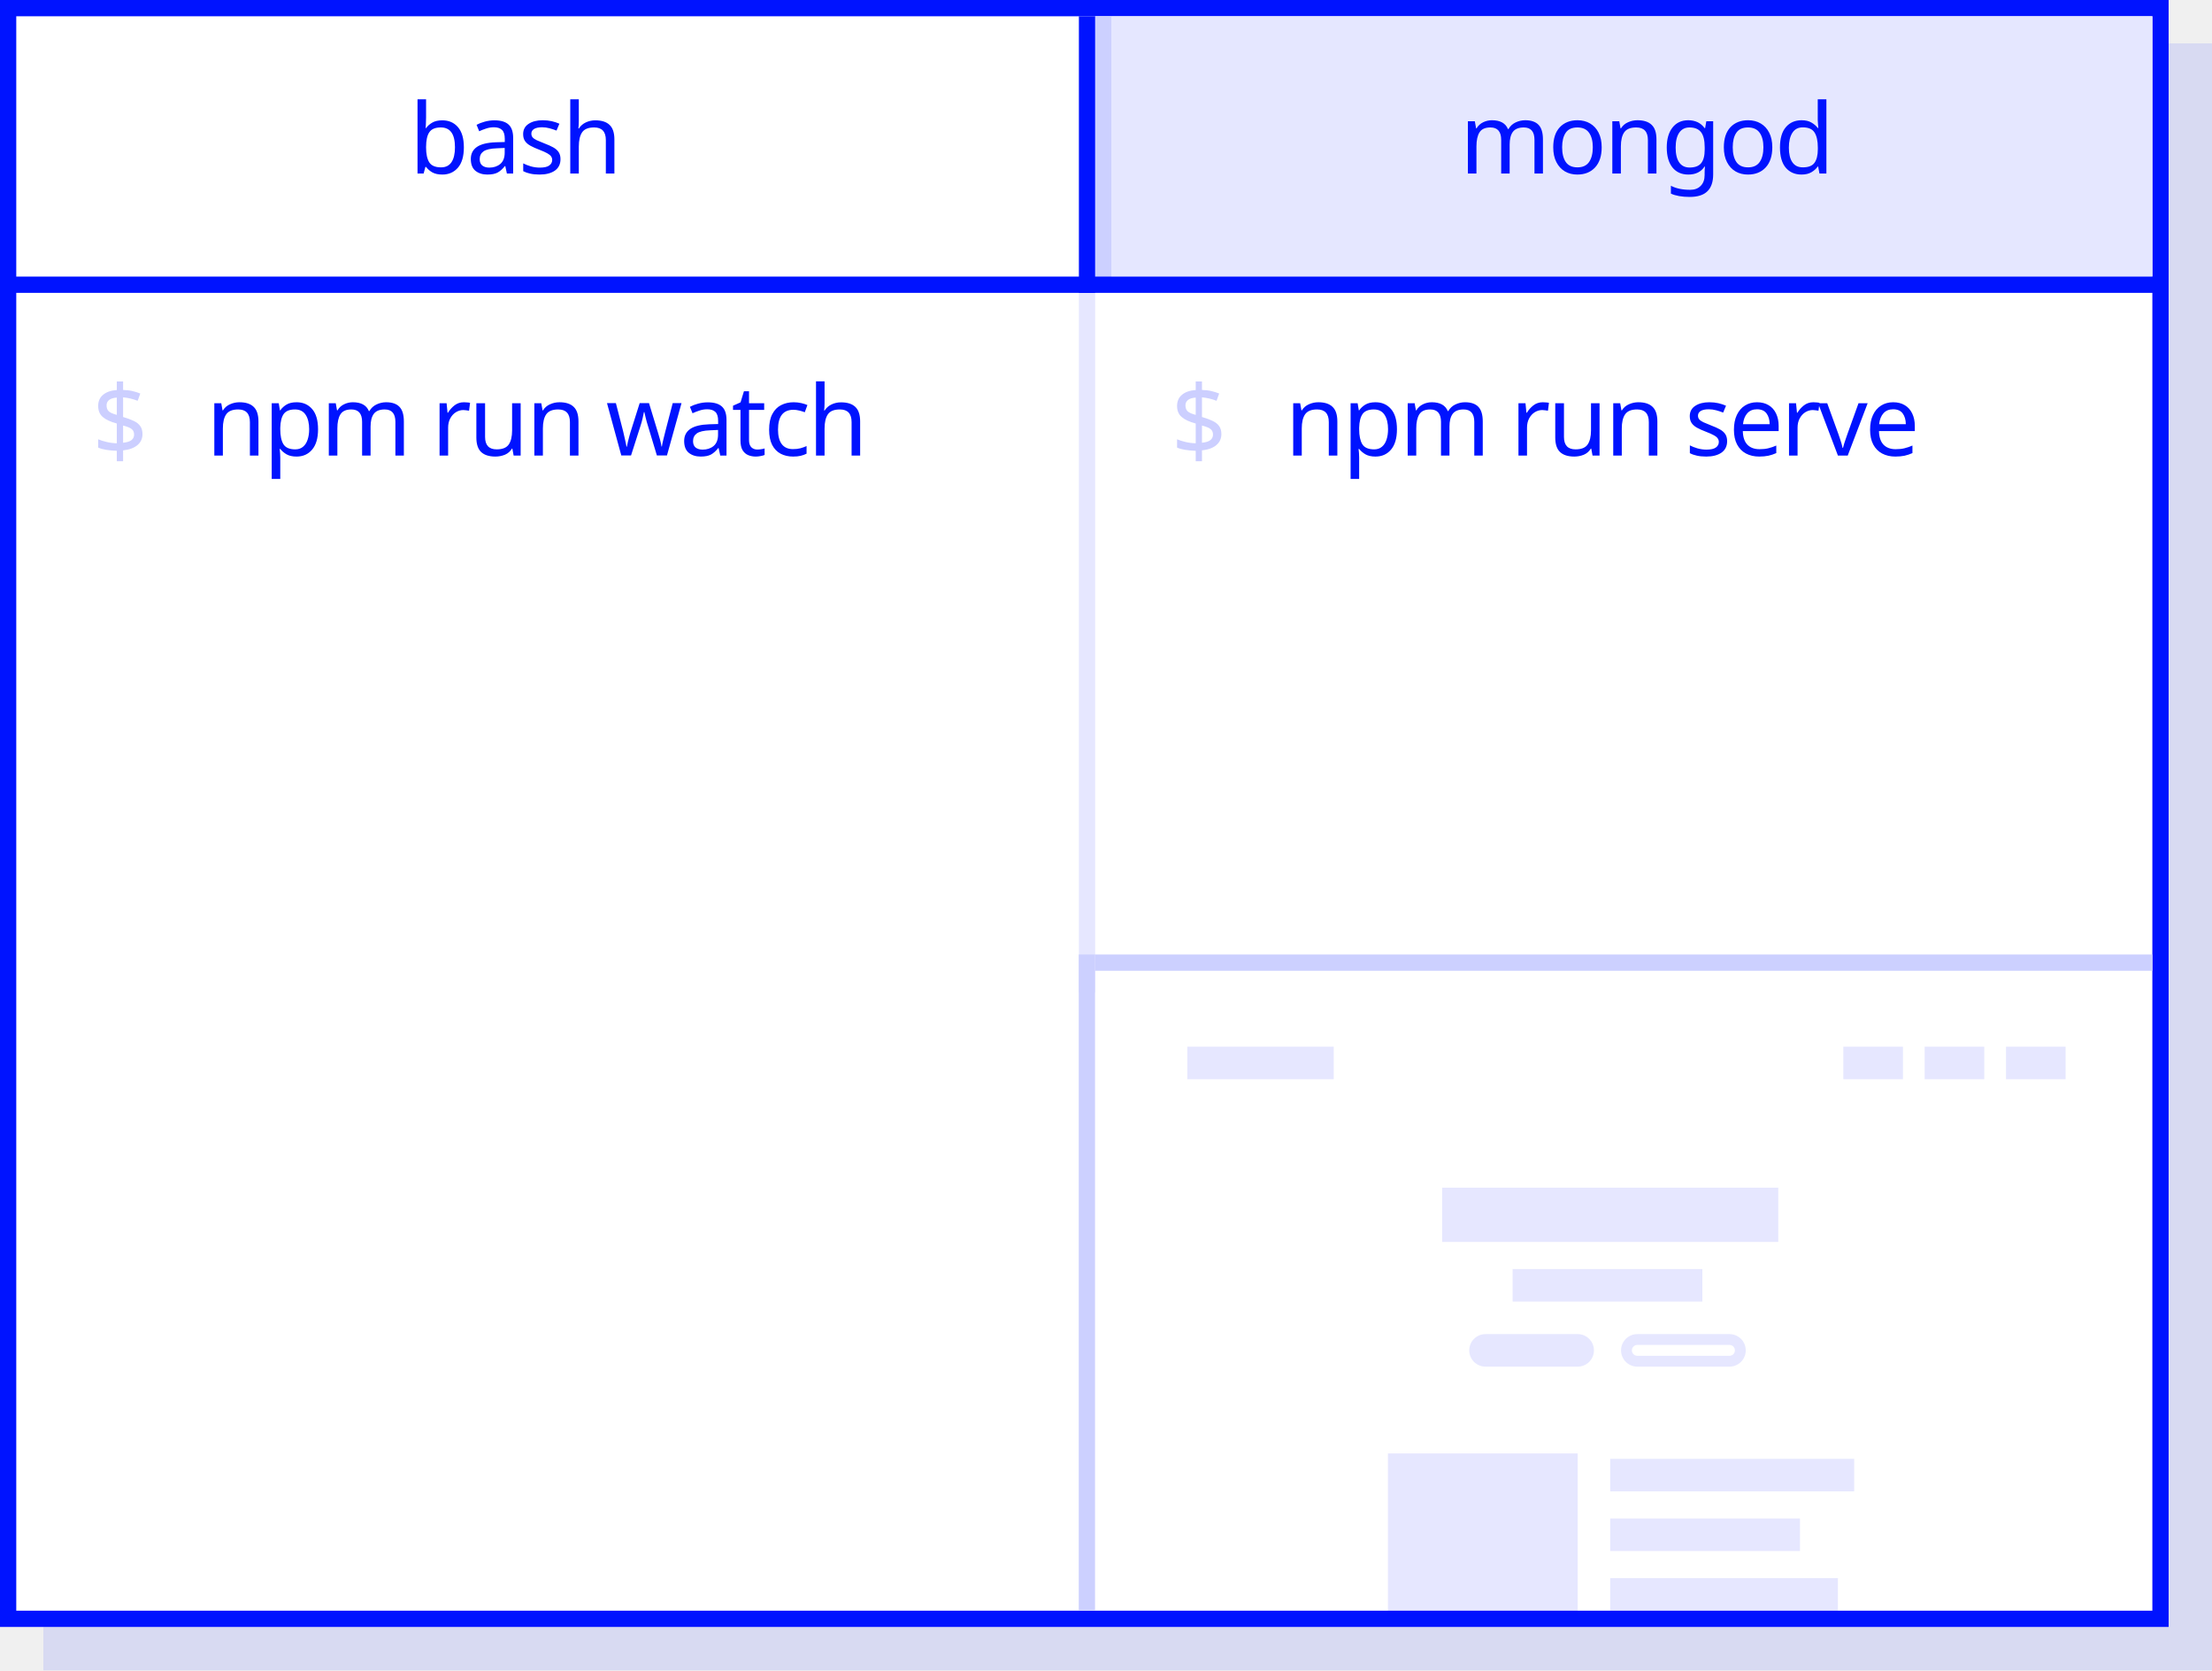
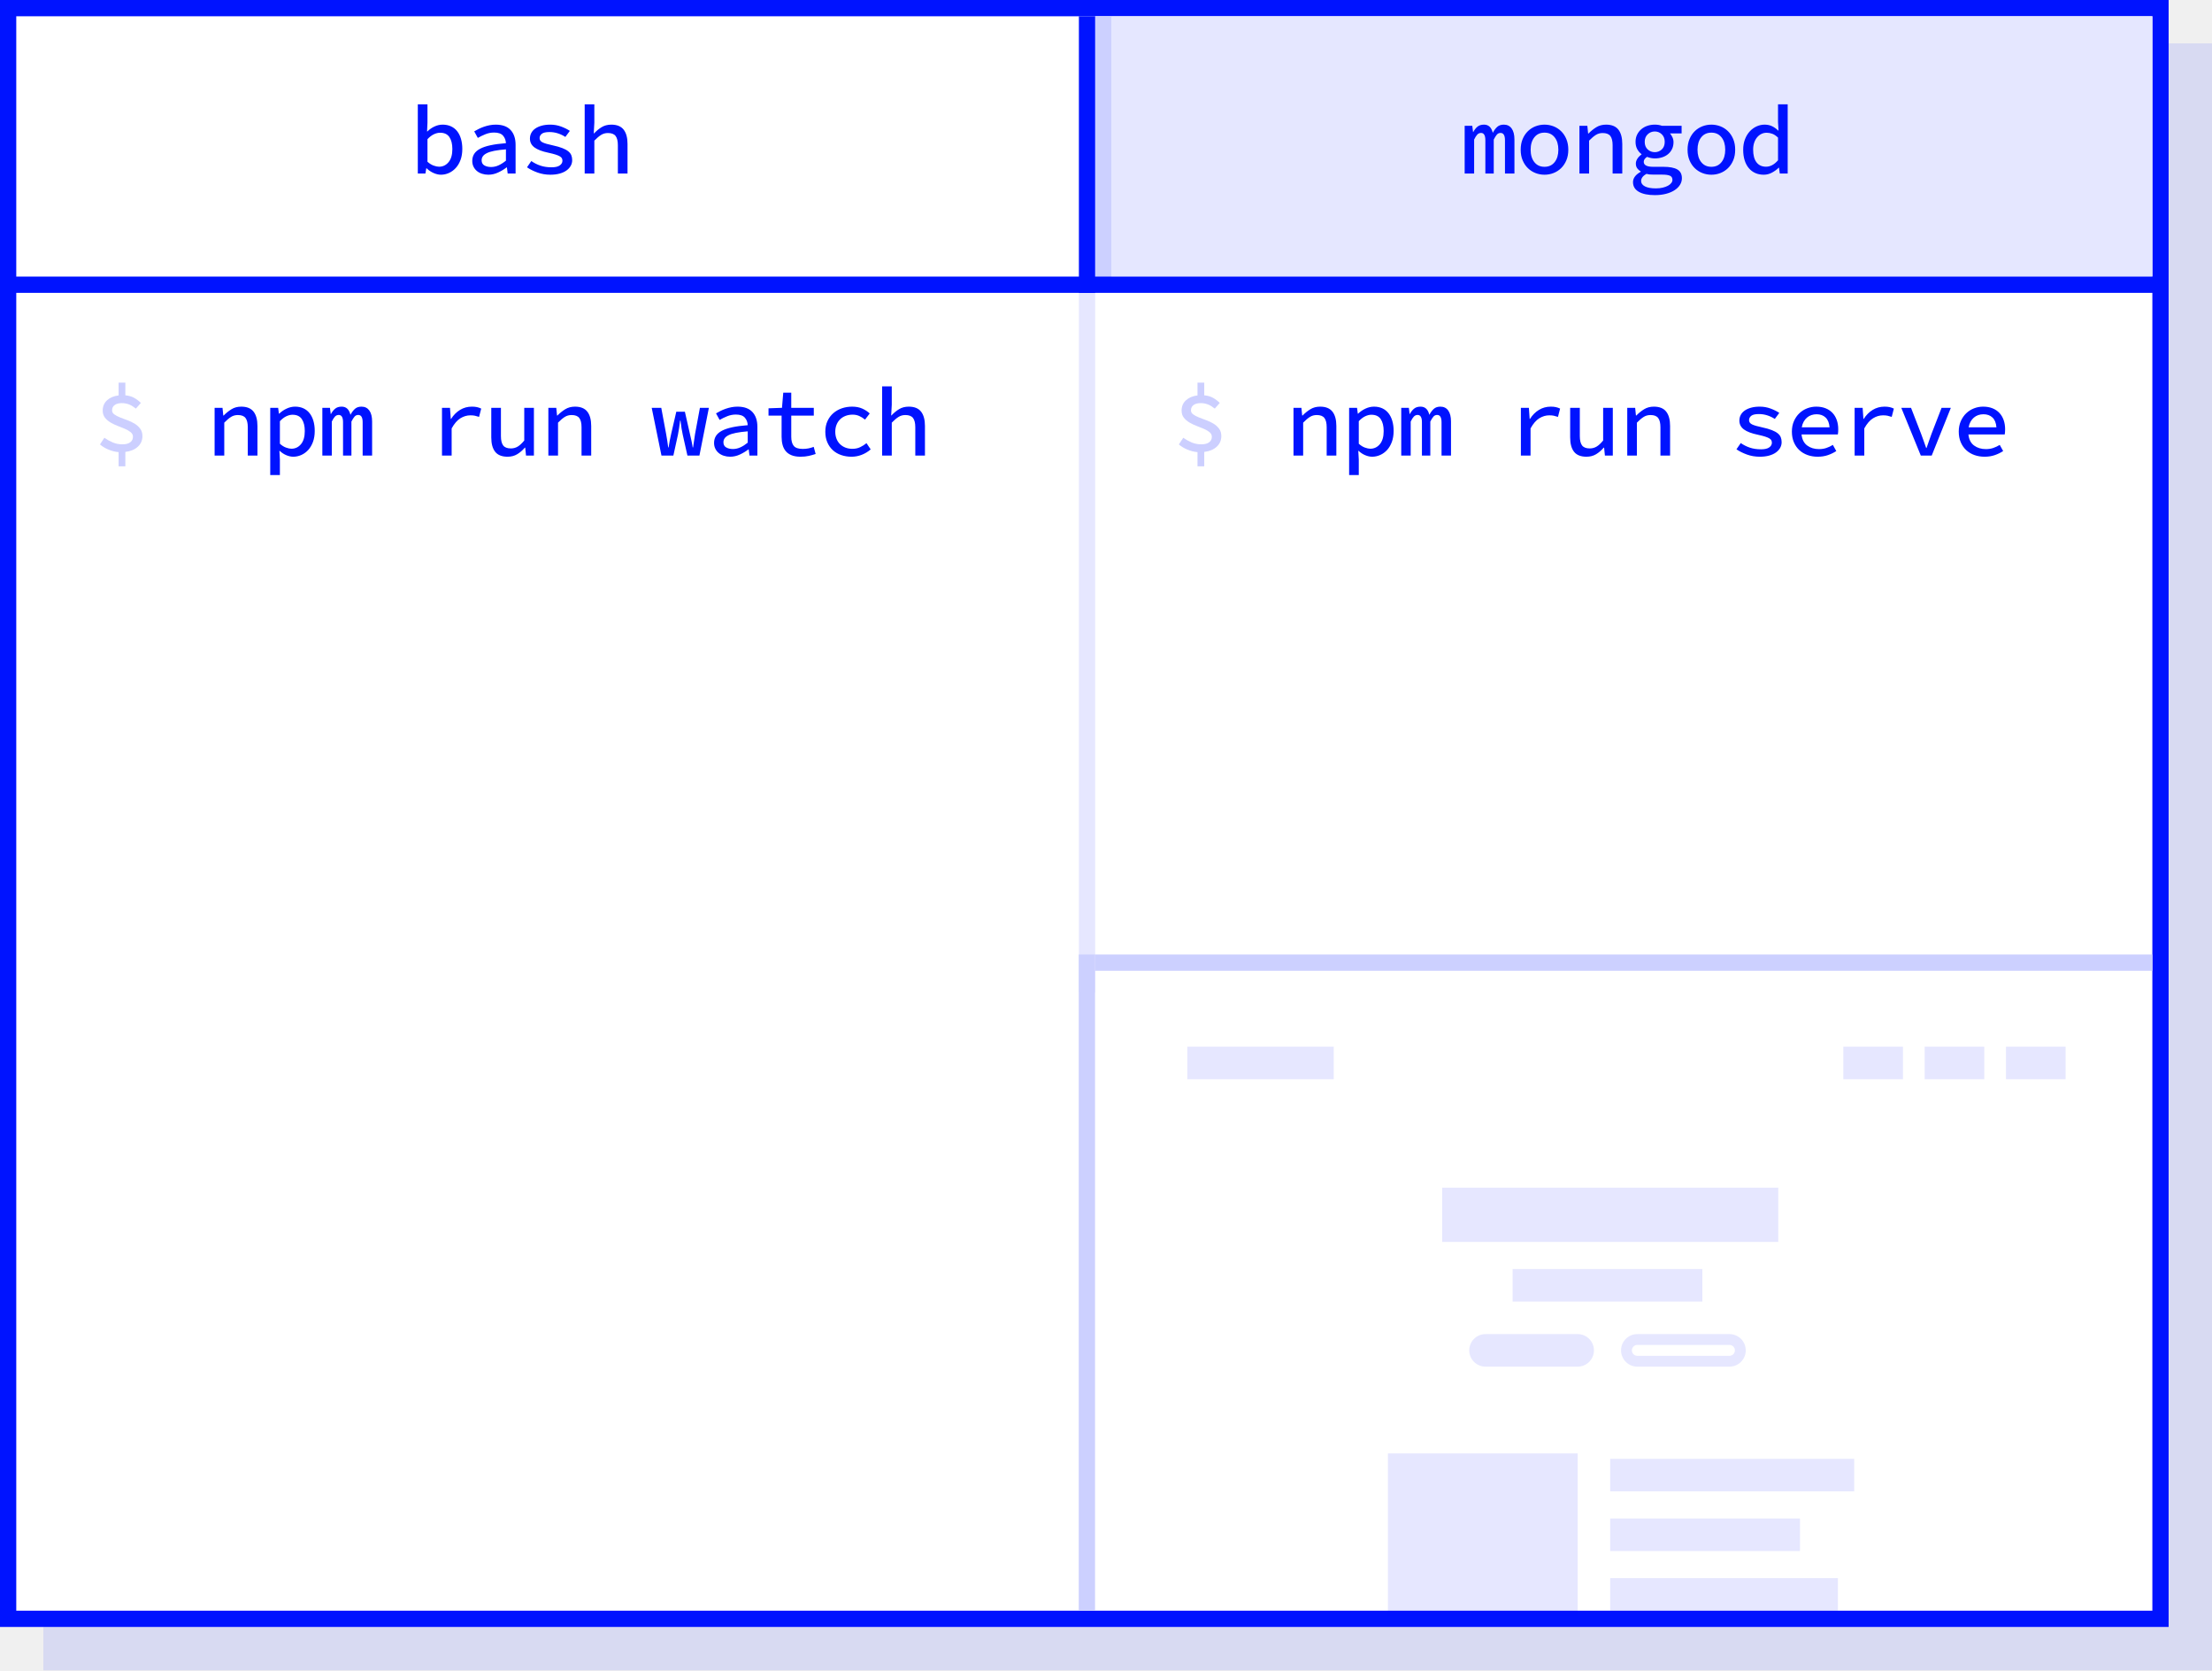
<svg xmlns="http://www.w3.org/2000/svg" xmlns:xlink="http://www.w3.org/1999/xlink" width="408px" height="308px" viewBox="0 0 408 308" version="1.1">
  <defs>
    <rect id="path-1" x="121" y="78" width="400" height="300" />
    <filter x="-50%" y="-50%" width="200%" height="200%" filterUnits="objectBoundingBox" id="filter-2">
      <feOffset dx="8" dy="8" in="SourceAlpha" result="shadowOffsetOuter1" />
      <feComposite in="shadowOffsetOuter1" in2="SourceAlpha" operator="out" result="shadowOffsetOuter1" />
      <feColorMatrix values="0 0 0 0 0   0 0 0 0 0.075   0 0 0 0 1  0 0 0 0.1 0" type="matrix" in="shadowOffsetOuter1" />
    </filter>
    <mask id="mask-3" maskContentUnits="userSpaceOnUse" maskUnits="objectBoundingBox" x="0" y="0" width="400" height="300" fill="white">
      <use xlink:href="#path-1" />
    </mask>
    <rect id="path-4" x="80" y="53" width="23" height="6" rx="3" />
    <mask id="mask-5" maskContentUnits="userSpaceOnUse" maskUnits="objectBoundingBox" x="0" y="0" width="23" height="6" fill="white">
      <use xlink:href="#path-4" />
    </mask>
  </defs>
  <g id="Demos" stroke="none" stroke-width="1" fill="none" fill-rule="evenodd">
    <g id="Demo-2" transform="translate(-121, -78)">
      <g id="Terminal">
        <use fill="black" fill-opacity="1" filter="url(#filter-2)" xlink:href="#path-1" />
        <use stroke="#0013FF" mask="url(#mask-3)" stroke-width="6" fill="#FFFFFF" fill-rule="evenodd" xlink:href="#path-1" />
      </g>
      <rect id="Tab" fill="#E5E7FF" x="326" y="81" width="192" height="48" />
      <g id="Seperators" transform="translate(123, 82)" stroke-width="3" stroke-linecap="square">
        <path d="M198.5,177.5 L198.5,49.467" id="Line" stroke-opacity="0.1" stroke="#0013FF" />
        <path d="M201.5,46.5 L201.5,0.467" id="Line" stroke="#CCD0FF" />
        <path d="M198.5,48.51 L198.5,0.5" id="Line" stroke="#0013FF" />
        <path d="M0.5,48.5 L395.546,48.5" id="Line" stroke="#0013FF" />
        <path d="M201.477,173.5 L393.5,173.5" id="Line" stroke="#CCD0FF" />
        <path d="M198.477,173.5 L198.477,291.5" id="Line" stroke="#CCD0FF" />
      </g>
-       <text id="mongod" font-family="SourceCodePro-Medium, Source Code Pro" font-size="18" font-weight="400" letter-spacing="-0.54" fill="#0013FF">
-         <tspan x="390.22" y="110">mongod</tspan>
-       </text>
-       <text id="bash" font-family="SourceCodePro-Medium, Source Code Pro" font-size="18" font-weight="400" letter-spacing="-0.54" fill="#0013FF">
-         <tspan x="196.48" y="110">bash</tspan>
-       </text>
+       <path d="M391.156,110 L391.156,101.198 L392.56,101.198 L392.704,102.35 L392.74,102.35 C392.944,101.954 393.199,101.627 393.505,101.369 C393.811,101.111 394.216,100.982 394.72,100.982 C395.56,100.982 396.1,101.486 396.34,102.494 C396.58,102.038 396.853,101.672 397.159,101.396 C397.465,101.12 397.87,100.982 398.374,100.982 C398.998,100.982 399.481,101.219 399.823,101.693 C400.165,102.167 400.336,102.848 400.336,103.736 L400.336,110 L398.59,110 L398.59,103.862 C398.59,102.962 398.32,102.512 397.78,102.512 C397.504,102.512 397.276,102.614 397.096,102.818 C396.916,103.022 396.724,103.328 396.52,103.736 L396.52,110 L394.972,110 L394.972,103.862 C394.972,102.962 394.708,102.512 394.18,102.512 C393.904,102.512 393.67,102.614 393.478,102.818 C393.286,103.022 393.094,103.328 392.902,103.736 L392.902,110 L391.156,110 Z M405.88,110.216 C405.304,110.216 404.752,110.114 404.224,109.91 C403.696,109.706 403.228,109.406 402.82,109.01 C402.412,108.614 402.088,108.131 401.848,107.561 C401.608,106.991 401.488,106.34 401.488,105.608 C401.488,104.876 401.608,104.222 401.848,103.646 C402.088,103.07 402.412,102.584 402.82,102.188 C403.228,101.792 403.696,101.492 404.224,101.288 C404.752,101.084 405.304,100.982 405.88,100.982 C406.456,100.982 407.008,101.084 407.536,101.288 C408.064,101.492 408.532,101.792 408.94,102.188 C409.348,102.584 409.672,103.07 409.912,103.646 C410.152,104.222 410.272,104.876 410.272,105.608 C410.272,106.34 410.152,106.991 409.912,107.561 C409.672,108.131 409.348,108.614 408.94,109.01 C408.532,109.406 408.064,109.706 407.536,109.91 C407.008,110.114 406.456,110.216 405.88,110.216 Z M405.88,108.758 C406.672,108.758 407.296,108.47 407.752,107.894 C408.208,107.318 408.436,106.556 408.436,105.608 C408.436,104.66 408.208,103.898 407.752,103.322 C407.296,102.746 406.672,102.458 405.88,102.458 C405.088,102.458 404.464,102.746 404.008,103.322 C403.552,103.898 403.324,104.66 403.324,105.608 C403.324,106.556 403.552,107.318 404.008,107.894 C404.464,108.47 405.088,108.758 405.88,108.758 Z M412.324,110 L412.324,101.198 L413.782,101.198 L413.926,102.62 L413.998,102.62 C414.442,102.164 414.922,101.777 415.438,101.459 C415.954,101.141 416.554,100.982 417.238,100.982 C418.27,100.982 419.026,101.288 419.506,101.9 C419.986,102.512 420.226,103.394 420.226,104.546 L420.226,110 L418.444,110 L418.444,104.78 C418.444,104.012 418.306,103.445 418.03,103.079 C417.754,102.713 417.28,102.53 416.608,102.53 C416.14,102.53 415.72,102.647 415.348,102.881 C414.976,103.115 414.562,103.466 414.106,103.934 L414.106,110 L412.324,110 Z M426.238,113.978 C424.978,113.978 423.991,113.774 423.277,113.366 C422.563,112.958 422.206,112.364 422.206,111.584 C422.206,110.84 422.68,110.204 423.628,109.676 L423.628,109.604 C423.388,109.472 423.178,109.289 422.998,109.055 C422.818,108.821 422.728,108.518 422.728,108.146 C422.728,107.858 422.821,107.567 423.007,107.273 C423.193,106.979 423.448,106.718 423.772,106.49 L423.772,106.418 C423.46,106.19 423.199,105.887 422.989,105.509 C422.779,105.131 422.674,104.678 422.674,104.15 C422.674,103.658 422.77,103.217 422.962,102.827 C423.154,102.437 423.412,102.104 423.736,101.828 C424.06,101.552 424.435,101.342 424.861,101.198 C425.287,101.054 425.74,100.982 426.22,100.982 C426.712,100.982 427.156,101.054 427.552,101.198 L431.17,101.198 L431.17,102.602 L429.028,102.602 C429.196,102.794 429.346,103.031 429.478,103.313 C429.61,103.595 429.676,103.892 429.676,104.204 C429.676,104.684 429.586,105.11 429.406,105.482 C429.226,105.854 428.98,106.169 428.668,106.427 C428.356,106.685 427.99,106.88 427.57,107.012 C427.15,107.144 426.7,107.21 426.22,107.21 C426.004,107.21 425.773,107.186 425.527,107.138 C425.281,107.09 425.038,107.018 424.798,106.922 C424.39,107.186 424.186,107.492 424.186,107.84 C424.186,108.452 424.768,108.758 425.932,108.758 L427.804,108.758 C428.956,108.758 429.814,108.92 430.378,109.244 C430.942,109.568 431.224,110.108 431.224,110.864 C431.224,111.296 431.107,111.701 430.873,112.079 C430.639,112.457 430.306,112.787 429.874,113.069 C429.442,113.351 428.917,113.573 428.299,113.735 C427.681,113.897 426.994,113.978 426.238,113.978 Z M426.22,106.058 C426.724,106.058 427.156,105.89 427.516,105.554 C427.876,105.218 428.056,104.75 428.056,104.15 C428.056,103.574 427.876,103.112 427.516,102.764 C427.156,102.416 426.724,102.242 426.22,102.242 C425.716,102.242 425.281,102.416 424.915,102.764 C424.549,103.112 424.366,103.574 424.366,104.15 C424.366,104.75 424.549,105.218 424.915,105.554 C425.281,105.89 425.716,106.058 426.22,106.058 Z M426.418,112.736 C426.886,112.736 427.309,112.691 427.687,112.601 C428.065,112.511 428.386,112.394 428.65,112.25 C428.914,112.106 429.118,111.941 429.262,111.755 C429.406,111.569 429.478,111.374 429.478,111.17 C429.478,110.786 429.322,110.528 429.01,110.396 C428.698,110.264 428.23,110.198 427.606,110.198 L426.04,110.198 C425.764,110.198 425.518,110.189 425.302,110.171 C425.086,110.153 424.888,110.114 424.708,110.054 C424.336,110.258 424.075,110.471 423.925,110.693 C423.775,110.915 423.7,111.14 423.7,111.368 C423.7,111.788 423.934,112.121 424.402,112.367 C424.87,112.613 425.542,112.736 426.418,112.736 Z M436.66,110.216 C436.084,110.216 435.532,110.114 435.004,109.91 C434.476,109.706 434.008,109.406 433.6,109.01 C433.192,108.614 432.868,108.131 432.628,107.561 C432.388,106.991 432.268,106.34 432.268,105.608 C432.268,104.876 432.388,104.222 432.628,103.646 C432.868,103.07 433.192,102.584 433.6,102.188 C434.008,101.792 434.476,101.492 435.004,101.288 C435.532,101.084 436.084,100.982 436.66,100.982 C437.236,100.982 437.788,101.084 438.316,101.288 C438.844,101.492 439.312,101.792 439.72,102.188 C440.128,102.584 440.452,103.07 440.692,103.646 C440.932,104.222 441.052,104.876 441.052,105.608 C441.052,106.34 440.932,106.991 440.692,107.561 C440.452,108.131 440.128,108.614 439.72,109.01 C439.312,109.406 438.844,109.706 438.316,109.91 C437.788,110.114 437.236,110.216 436.66,110.216 Z M436.66,108.758 C437.452,108.758 438.076,108.47 438.532,107.894 C438.988,107.318 439.216,106.556 439.216,105.608 C439.216,104.66 438.988,103.898 438.532,103.322 C438.076,102.746 437.452,102.458 436.66,102.458 C435.868,102.458 435.244,102.746 434.788,103.322 C434.332,103.898 434.104,104.66 434.104,105.608 C434.104,106.556 434.332,107.318 434.788,107.894 C435.244,108.47 435.868,108.758 436.66,108.758 Z M446.326,110.216 C445.75,110.216 445.231,110.114 444.769,109.91 C444.307,109.706 443.908,109.406 443.572,109.01 C443.236,108.614 442.978,108.131 442.798,107.561 C442.618,106.991 442.528,106.34 442.528,105.608 C442.528,104.888 442.639,104.243 442.861,103.673 C443.083,103.103 443.377,102.62 443.743,102.224 C444.109,101.828 444.529,101.522 445.003,101.306 C445.477,101.09 445.966,100.982 446.47,100.982 C446.986,100.982 447.445,101.078 447.847,101.27 C448.249,101.462 448.63,101.732 448.99,102.08 L449.044,102.08 L448.954,100.514 L448.954,97.238 L450.736,97.238 L450.736,110 L449.278,110 L449.134,108.92 L449.08,108.92 C448.732,109.268 448.318,109.571 447.838,109.829 C447.358,110.087 446.854,110.216 446.326,110.216 Z M446.74,108.74 C447.532,108.74 448.27,108.344 448.954,107.552 L448.954,103.376 C448.606,103.04 448.258,102.806 447.91,102.674 C447.562,102.542 447.214,102.476 446.866,102.476 C446.518,102.476 446.194,102.548 445.894,102.692 C445.594,102.836 445.33,103.043 445.102,103.313 C444.874,103.583 444.694,103.91 444.562,104.294 C444.43,104.678 444.364,105.11 444.364,105.59 C444.364,106.61 444.571,107.39 444.985,107.93 C445.399,108.47 445.984,108.74 446.74,108.74 Z" id="mongod" fill="#0013FF" />
+       <path d="M202.33,110.216 C201.91,110.216 201.463,110.114 200.989,109.91 C200.515,109.706 200.08,109.412 199.684,109.028 L199.63,109.028 L199.468,110 L198.064,110 L198.064,97.238 L199.846,97.238 L199.846,100.622 L199.774,102.242 L199.828,102.242 C200.212,101.858 200.65,101.552 201.142,101.324 C201.634,101.096 202.132,100.982 202.636,100.982 C203.212,100.982 203.728,101.087 204.184,101.297 C204.64,101.507 205.021,101.807 205.327,102.197 C205.633,102.587 205.867,103.058 206.029,103.61 C206.191,104.162 206.272,104.78 206.272,105.464 C206.272,106.22 206.164,106.892 205.948,107.48 C205.732,108.068 205.441,108.563 205.075,108.965 C204.709,109.367 204.289,109.676 203.815,109.892 C203.341,110.108 202.846,110.216 202.33,110.216 Z M201.988,108.74 C202.684,108.74 203.266,108.461 203.734,107.903 C204.202,107.345 204.436,106.538 204.436,105.482 C204.436,104.558 204.256,103.826 203.896,103.286 C203.536,102.746 202.96,102.476 202.168,102.476 C201.808,102.476 201.43,102.569 201.034,102.755 C200.638,102.941 200.242,103.244 199.846,103.664 L199.846,107.822 C200.218,108.158 200.596,108.395 200.98,108.533 C201.364,108.671 201.7,108.74 201.988,108.74 Z M211.078,110.216 C210.658,110.216 210.265,110.156 209.899,110.036 C209.533,109.916 209.218,109.745 208.954,109.523 C208.69,109.301 208.483,109.034 208.333,108.722 C208.183,108.41 208.108,108.062 208.108,107.678 C208.108,107.186 208.225,106.754 208.459,106.382 C208.693,106.01 209.059,105.692 209.557,105.428 C210.055,105.164 210.697,104.948 211.483,104.78 C212.269,104.612 213.214,104.486 214.318,104.402 C214.294,103.862 214.117,103.4 213.787,103.016 C213.457,102.632 212.902,102.44 212.122,102.44 C211.582,102.44 211.057,102.542 210.547,102.746 C210.037,102.95 209.566,103.178 209.134,103.43 L208.468,102.224 C208.708,102.08 208.978,101.933 209.278,101.783 C209.578,101.633 209.899,101.498 210.241,101.378 C210.583,101.258 210.937,101.162 211.303,101.09 C211.669,101.018 212.044,100.982 212.428,100.982 C213.652,100.982 214.57,101.312 215.182,101.972 C215.794,102.632 216.1,103.544 216.1,104.708 L216.1,110 L214.642,110 L214.498,108.866 L214.444,108.866 C213.976,109.226 213.451,109.541 212.869,109.811 C212.287,110.081 211.69,110.216 211.078,110.216 Z M211.582,108.794 C212.05,108.794 212.509,108.692 212.959,108.488 C213.409,108.284 213.862,107.996 214.318,107.624 L214.318,105.536 C213.454,105.608 212.734,105.701 212.158,105.815 C211.582,105.929 211.123,106.073 210.781,106.247 C210.439,106.421 210.196,106.616 210.052,106.832 C209.908,107.048 209.836,107.288 209.836,107.552 C209.836,107.996 210.007,108.314 210.349,108.506 C210.691,108.698 211.102,108.794 211.582,108.794 Z M222.508,110.216 C221.668,110.216 220.876,110.081 220.132,109.811 C219.388,109.541 218.746,109.22 218.206,108.848 L218.998,107.696 C219.514,108.056 220.075,108.338 220.681,108.542 C221.287,108.746 221.974,108.848 222.742,108.848 C223.426,108.848 223.93,108.731 224.254,108.497 C224.578,108.263 224.74,107.978 224.74,107.642 C224.74,107.486 224.71,107.342 224.65,107.21 C224.59,107.078 224.467,106.955 224.281,106.841 C224.095,106.727 223.834,106.616 223.498,106.508 C223.162,106.4 222.718,106.286 222.166,106.166 C221.002,105.926 220.141,105.599 219.583,105.185 C219.025,104.771 218.746,104.228 218.746,103.556 C218.746,103.184 218.827,102.842 218.989,102.53 C219.151,102.218 219.391,101.948 219.709,101.72 C220.027,101.492 220.42,101.312 220.888,101.18 C221.356,101.048 221.896,100.982 222.508,100.982 C223.204,100.982 223.867,101.099 224.497,101.333 C225.127,101.567 225.664,101.834 226.108,102.134 L225.28,103.25 C224.86,102.974 224.401,102.755 223.903,102.593 C223.405,102.431 222.886,102.35 222.346,102.35 C221.674,102.35 221.203,102.458 220.933,102.674 C220.663,102.89 220.528,103.154 220.528,103.466 C220.528,103.814 220.714,104.078 221.086,104.258 C221.458,104.438 222.076,104.618 222.94,104.798 C223.66,104.954 224.251,105.122 224.713,105.302 C225.175,105.482 225.541,105.68 225.811,105.896 C226.081,106.112 226.27,106.355 226.378,106.625 C226.486,106.895 226.54,107.198 226.54,107.534 C226.54,107.906 226.45,108.254 226.27,108.578 C226.09,108.902 225.829,109.187 225.487,109.433 C225.145,109.679 224.725,109.871 224.227,110.009 C223.729,110.147 223.156,110.216 222.508,110.216 Z M228.844,110 L228.844,97.238 L230.626,97.238 L230.626,100.622 L230.518,102.602 L230.572,102.602 C230.992,102.146 231.457,101.762 231.967,101.45 C232.477,101.138 233.074,100.982 233.758,100.982 C234.79,100.982 235.546,101.288 236.026,101.9 C236.506,102.512 236.746,103.394 236.746,104.546 L236.746,110 L234.964,110 L234.964,104.78 C234.964,104.012 234.826,103.445 234.55,103.079 C234.274,102.713 233.8,102.53 233.128,102.53 C232.66,102.53 232.24,102.647 231.868,102.881 C231.496,103.115 231.082,103.466 230.626,103.934 L230.626,110 L228.844,110 Z" id="bash" fill="#0013FF" />
      <g id="Browser" transform="translate(320, 254)">
        <g id="Items" transform="translate(20, 17)">
          <rect id="Rectangle-3" fill-opacity="0.1" fill="#0013FF" x="78" y="76" width="45" height="6" />
          <rect id="Rectangle-3" fill-opacity="0.1" fill="#0013FF" x="78" y="87" width="35" height="6" />
          <rect id="Rectangle-3" fill-opacity="0.1" fill="#0013FF" x="78" y="98" width="42" height="6" />
          <rect id="Rectangle-3" fill-opacity="0.1" fill="#0013FF" x="37" y="75" width="35" height="30" />
          <rect id="Rectangle-3" fill-opacity="0.1" fill="#0013FF" x="0" y="0" width="27" height="6" />
          <rect id="Rectangle-3" fill-opacity="0.1" fill="#0013FF" x="151" y="0" width="11" height="6" />
          <rect id="Rectangle-3" fill-opacity="0.1" fill="#0013FF" x="136" y="0" width="11" height="6" />
          <rect id="Rectangle-3" fill-opacity="0.1" fill="#0013FF" x="121" y="0" width="11" height="6" />
          <rect id="Rectangle-3" fill-opacity="0.1" fill="#0013FF" x="47" y="26" width="62" height="10" />
          <rect id="Rectangle-3" fill-opacity="0.1" fill="#0013FF" x="60" y="41" width="35" height="6" />
          <rect id="Rectangle-5" fill-opacity="0.1" fill="#0013FF" x="52" y="53" width="23" height="6" rx="3" />
          <use id="Rectangle-5" stroke-opacity="0.1" stroke="#0013FF" mask="url(#mask-5)" stroke-width="4" xlink:href="#path-4" />
        </g>
      </g>
-       <g id="Command-2" transform="translate(337, 144)" font-weight="400" font-family="SourceCodePro-Medium, Source Code Pro" letter-spacing="-0.54" fill="#0013FF" font-size="18">
-         <text id="npm-run-serve">
-           <tspan x="21" y="18">npm run serve</tspan>
-         </text>
-         <text id="$" fill-opacity="0.2">
-           <tspan x="0" y="18">$</tspan>
-         </text>
+       <g id="Command-2" transform="translate(338, 148)" fill="#0013FF">
+         <path d="M21.584,14 L21.584,5.198 L23.042,5.198 L23.186,6.62 L23.258,6.62 C23.702,6.164 24.182,5.777 24.698,5.459 C25.214,5.141 25.814,4.982 26.498,4.982 C27.53,4.982 28.286,5.288 28.766,5.9 C29.246,6.512 29.486,7.394 29.486,8.546 L29.486,14 L27.704,14 L27.704,8.78 C27.704,8.012 27.566,7.445 27.29,7.079 C27.014,6.713 26.54,6.53 25.868,6.53 C25.4,6.53 24.98,6.647 24.608,6.881 C24.236,7.115 23.822,7.466 23.366,7.934 L23.366,14 L21.584,14 Z M31.844,17.6 L31.844,5.198 L33.302,5.198 L33.446,6.278 L33.5,6.278 C33.896,5.894 34.352,5.582 34.868,5.342 C35.384,5.102 35.906,4.982 36.434,4.982 C37.01,4.982 37.523,5.087 37.973,5.297 C38.423,5.507 38.801,5.807 39.107,6.197 C39.413,6.587 39.647,7.058 39.809,7.61 C39.971,8.162 40.052,8.78 40.052,9.464 C40.052,10.22 39.944,10.892 39.728,11.48 C39.512,12.068 39.221,12.563 38.855,12.965 C38.489,13.367 38.066,13.676 37.586,13.892 C37.106,14.108 36.608,14.216 36.092,14.216 C35.684,14.216 35.258,14.123 34.814,13.937 C34.37,13.751 33.962,13.484 33.59,13.136 L33.536,13.136 L33.626,14.72 L33.626,17.6 L31.844,17.6 Z M35.75,12.74 C36.458,12.74 37.046,12.461 37.514,11.903 C37.982,11.345 38.216,10.538 38.216,9.482 C38.216,8.558 38.036,7.826 37.676,7.286 C37.316,6.746 36.74,6.476 35.948,6.476 C35.588,6.476 35.21,6.569 34.814,6.755 C34.418,6.941 34.022,7.244 33.626,7.664 L33.626,11.822 C33.998,12.158 34.376,12.395 34.76,12.533 C35.144,12.671 35.474,12.74 35.75,12.74 Z M41.456,14 L41.456,5.198 L42.86,5.198 L43.004,6.35 L43.04,6.35 C43.244,5.954 43.499,5.627 43.805,5.369 C44.111,5.111 44.516,4.982 45.02,4.982 C45.86,4.982 46.4,5.486 46.64,6.494 C46.88,6.038 47.153,5.672 47.459,5.396 C47.765,5.12 48.17,4.982 48.674,4.982 C49.298,4.982 49.781,5.219 50.123,5.693 C50.465,6.167 50.636,6.848 50.636,7.736 L50.636,14 L48.89,14 L48.89,7.862 C48.89,6.962 48.62,6.512 48.08,6.512 C47.804,6.512 47.576,6.614 47.396,6.818 C47.216,7.022 47.024,7.328 46.82,7.736 L46.82,14 L45.272,14 L45.272,7.862 C45.272,6.962 45.008,6.512 44.48,6.512 C44.204,6.512 43.97,6.614 43.778,6.818 C43.586,7.022 43.394,7.328 43.202,7.736 L43.202,14 L41.456,14 Z M63.524,14 L63.524,5.198 L65,5.198 L65.144,7.25 L65.198,7.25 C65.654,6.53 66.209,5.972 66.863,5.576 C67.517,5.18 68.24,4.982 69.032,4.982 C69.38,4.982 69.686,5.009 69.95,5.063 C70.214,5.117 70.484,5.21 70.76,5.342 L70.364,6.872 C70.064,6.776 69.806,6.704 69.59,6.656 C69.374,6.608 69.098,6.584 68.762,6.584 C68.126,6.584 67.514,6.764 66.926,7.124 C66.338,7.484 65.798,8.108 65.306,8.996 L65.306,14 L63.524,14 Z M75.62,14.216 C74.576,14.216 73.814,13.913 73.334,13.307 C72.854,12.701 72.614,11.816 72.614,10.652 L72.614,5.198 L74.396,5.198 L74.396,10.418 C74.396,11.198 74.534,11.771 74.81,12.137 C75.086,12.503 75.56,12.686 76.232,12.686 C76.688,12.686 77.105,12.575 77.483,12.353 C77.861,12.131 78.266,11.756 78.698,11.228 L78.698,5.198 L80.48,5.198 L80.48,14 L79.022,14 L78.878,12.542 L78.806,12.542 C78.374,13.046 77.903,13.451 77.393,13.757 C76.883,14.063 76.292,14.216 75.62,14.216 Z M83.144,14 L83.144,5.198 L84.602,5.198 L84.746,6.62 L84.818,6.62 C85.262,6.164 85.742,5.777 86.258,5.459 C86.774,5.141 87.374,4.982 88.058,4.982 C89.09,4.982 89.846,5.288 90.326,5.9 C90.806,6.512 91.046,7.394 91.046,8.546 L91.046,14 L89.264,14 L89.264,8.78 C89.264,8.012 89.126,7.445 88.85,7.079 C88.574,6.713 88.1,6.53 87.428,6.53 C86.96,6.53 86.54,6.647 86.168,6.881 C85.796,7.115 85.382,7.466 84.926,7.934 L84.926,14 L83.144,14 Z M107.588,14.216 C106.748,14.216 105.956,14.081 105.212,13.811 C104.468,13.541 103.826,13.22 103.286,12.848 L104.078,11.696 C104.594,12.056 105.155,12.338 105.761,12.542 C106.367,12.746 107.054,12.848 107.822,12.848 C108.506,12.848 109.01,12.731 109.334,12.497 C109.658,12.263 109.82,11.978 109.82,11.642 C109.82,11.486 109.79,11.342 109.73,11.21 C109.67,11.078 109.547,10.955 109.361,10.841 C109.175,10.727 108.914,10.616 108.578,10.508 C108.242,10.4 107.798,10.286 107.246,10.166 C106.082,9.926 105.221,9.599 104.663,9.185 C104.105,8.771 103.826,8.228 103.826,7.556 C103.826,7.184 103.907,6.842 104.069,6.53 C104.231,6.218 104.471,5.948 104.789,5.72 C105.107,5.492 105.5,5.312 105.968,5.18 C106.436,5.048 106.976,4.982 107.588,4.982 C108.284,4.982 108.947,5.099 109.577,5.333 C110.207,5.567 110.744,5.834 111.188,6.134 L110.36,7.25 C109.94,6.974 109.481,6.755 108.983,6.593 C108.485,6.431 107.966,6.35 107.426,6.35 C106.754,6.35 106.283,6.458 106.013,6.674 C105.743,6.89 105.608,7.154 105.608,7.466 C105.608,7.814 105.794,8.078 106.166,8.258 C106.538,8.438 107.156,8.618 108.02,8.798 C108.74,8.954 109.331,9.122 109.793,9.302 C110.255,9.482 110.621,9.68 110.891,9.896 C111.161,10.112 111.35,10.355 111.458,10.625 C111.566,10.895 111.62,11.198 111.62,11.534 C111.62,11.906 111.53,12.254 111.35,12.578 C111.17,12.902 110.909,13.187 110.567,13.433 C110.225,13.679 109.805,13.871 109.307,14.009 C108.809,14.147 108.236,14.216 107.588,14.216 Z M118.28,14.216 C117.608,14.216 116.984,14.114 116.408,13.91 C115.832,13.706 115.328,13.406 114.896,13.01 C114.464,12.614 114.125,12.128 113.879,11.552 C113.633,10.976 113.51,10.322 113.51,9.59 C113.51,8.87 113.636,8.225 113.888,7.655 C114.14,7.085 114.473,6.602 114.887,6.206 C115.301,5.81 115.778,5.507 116.318,5.297 C116.858,5.087 117.422,4.982 118.01,4.982 C118.658,4.982 119.234,5.084 119.738,5.288 C120.242,5.492 120.665,5.777 121.007,6.143 C121.349,6.509 121.61,6.947 121.79,7.457 C121.97,7.967 122.06,8.528 122.06,9.14 C122.06,9.332 122.054,9.512 122.042,9.68 C122.03,9.848 122.012,9.992 121.988,10.112 L115.292,10.112 C115.388,11.024 115.733,11.702 116.327,12.146 C116.921,12.59 117.65,12.812 118.514,12.812 C119.006,12.812 119.456,12.743 119.864,12.605 C120.272,12.467 120.674,12.278 121.07,12.038 L121.7,13.172 C121.244,13.472 120.731,13.721 120.161,13.919 C119.591,14.117 118.964,14.216 118.28,14.216 Z M118.064,6.386 C117.728,6.386 117.41,6.437 117.11,6.539 C116.81,6.641 116.54,6.794 116.3,6.998 C116.06,7.202 115.856,7.454 115.688,7.754 C115.52,8.054 115.4,8.402 115.328,8.798 L120.458,8.798 C120.398,7.994 120.155,7.391 119.729,6.989 C119.303,6.587 118.748,6.386 118.064,6.386 Z M125.084,14 L125.084,5.198 L126.56,5.198 L126.704,7.25 L126.758,7.25 C127.214,6.53 127.769,5.972 128.423,5.576 C129.077,5.18 129.8,4.982 130.592,4.982 C130.94,4.982 131.246,5.009 131.51,5.063 C131.774,5.117 132.044,5.21 132.32,5.342 L131.924,6.872 C131.624,6.776 131.366,6.704 131.15,6.656 C130.934,6.608 130.658,6.584 130.322,6.584 C129.686,6.584 129.074,6.764 128.486,7.124 C127.898,7.484 127.358,8.108 126.866,8.996 L126.866,14 L125.084,14 Z M137.288,14 L133.688,5.198 L135.488,5.198 L137.342,9.986 C137.51,10.43 137.669,10.868 137.819,11.3 C137.969,11.732 138.122,12.164 138.278,12.596 L138.35,12.596 C138.506,12.164 138.656,11.732 138.8,11.3 C138.944,10.868 139.1,10.43 139.268,9.986 L141.122,5.198 L142.832,5.198 L139.304,14 L137.288,14 Z M149.06,14.216 C148.388,14.216 147.764,14.114 147.188,13.91 C146.612,13.706 146.108,13.406 145.676,13.01 C145.244,12.614 144.905,12.128 144.659,11.552 C144.413,10.976 144.29,10.322 144.29,9.59 C144.29,8.87 144.416,8.225 144.668,7.655 C144.92,7.085 145.253,6.602 145.667,6.206 C146.081,5.81 146.558,5.507 147.098,5.297 C147.638,5.087 148.202,4.982 148.79,4.982 C149.438,4.982 150.014,5.084 150.518,5.288 C151.022,5.492 151.445,5.777 151.787,6.143 C152.129,6.509 152.39,6.947 152.57,7.457 C152.75,7.967 152.84,8.528 152.84,9.14 C152.84,9.332 152.834,9.512 152.822,9.68 C152.81,9.848 152.792,9.992 152.768,10.112 L146.072,10.112 C146.168,11.024 146.513,11.702 147.107,12.146 C147.701,12.59 148.43,12.812 149.294,12.812 C149.786,12.812 150.236,12.743 150.644,12.605 C151.052,12.467 151.454,12.278 151.85,12.038 L152.48,13.172 C152.024,13.472 151.511,13.721 150.941,13.919 C150.371,14.117 149.744,14.216 149.06,14.216 Z M148.844,6.386 C148.508,6.386 148.19,6.437 147.89,6.539 C147.59,6.641 147.32,6.794 147.08,6.998 C146.84,7.202 146.636,7.454 146.468,7.754 C146.3,8.054 146.18,8.402 146.108,8.798 L151.238,8.798 C151.178,7.994 150.935,7.391 150.509,6.989 C150.083,6.587 149.528,6.386 148.844,6.386 Z" id="npm-run-serve" />
+         <path d="M0.44,11.948 L1.25,10.724 C1.73,11.06 2.243,11.345 2.789,11.579 C3.335,11.813 3.932,11.93 4.58,11.93 C5.216,11.93 5.699,11.804 6.029,11.552 C6.359,11.3 6.524,10.964 6.524,10.544 C6.524,10.208 6.386,9.926 6.11,9.698 C5.834,9.47 5.489,9.266 5.075,9.086 C4.661,8.906 4.214,8.726 3.734,8.546 C3.254,8.366 2.807,8.153 2.393,7.907 C1.979,7.661 1.634,7.364 1.358,7.016 C1.082,6.668 0.944,6.23 0.944,5.702 C0.944,4.934 1.211,4.304 1.745,3.812 C2.279,3.32 2.99,3.02 3.878,2.912 L3.878,0.554 L5.12,0.554 L5.12,2.894 C5.768,2.954 6.317,3.113 6.767,3.371 C7.217,3.629 7.622,3.938 7.982,4.298 L7.064,5.342 C6.86,5.186 6.662,5.045 6.47,4.919 C6.278,4.793 6.08,4.688 5.876,4.604 C5.672,4.52 5.456,4.454 5.228,4.406 C5,4.358 4.742,4.334 4.454,4.334 C3.902,4.334 3.467,4.451 3.149,4.685 C2.831,4.919 2.672,5.246 2.672,5.666 C2.672,5.966 2.81,6.215 3.086,6.413 C3.362,6.611 3.707,6.794 4.121,6.962 C4.535,7.13 4.985,7.301 5.471,7.475 C5.957,7.649 6.407,7.862 6.821,8.114 C7.235,8.366 7.58,8.675 7.856,9.041 C8.132,9.407 8.27,9.866 8.27,10.418 C8.27,11.198 7.988,11.849 7.424,12.371 C6.86,12.893 6.092,13.214 5.12,13.334 L5.12,15.98 L3.878,15.98 L3.878,13.37 C3.23,13.31 2.6,13.151 1.988,12.893 C1.376,12.635 0.86,12.32 0.44,11.948 Z" id="$" fill-opacity="0.2" />
      </g>
-       <g id="Command-1" transform="translate(138, 144)" font-weight="400" font-family="SourceCodePro-Medium, Source Code Pro" letter-spacing="-0.54" fill="#0013FF" font-size="18">
-         <text id="npm-run-watch">
-           <tspan x="21" y="18">npm run watch</tspan>
-         </text>
-         <text id="$" fill-opacity="0.2">
-           <tspan x="0" y="18">$</tspan>
-         </text>
+       <g id="Command-1" transform="translate(139, 148)" fill="#0013FF">
+         <path d="M21.584,14 L21.584,5.198 L23.042,5.198 L23.186,6.62 L23.258,6.62 C23.702,6.164 24.182,5.777 24.698,5.459 C25.214,5.141 25.814,4.982 26.498,4.982 C27.53,4.982 28.286,5.288 28.766,5.9 C29.246,6.512 29.486,7.394 29.486,8.546 L29.486,14 L27.704,14 L27.704,8.78 C27.704,8.012 27.566,7.445 27.29,7.079 C27.014,6.713 26.54,6.53 25.868,6.53 C25.4,6.53 24.98,6.647 24.608,6.881 C24.236,7.115 23.822,7.466 23.366,7.934 L23.366,14 L21.584,14 Z M31.844,17.6 L31.844,5.198 L33.302,5.198 L33.446,6.278 L33.5,6.278 C33.896,5.894 34.352,5.582 34.868,5.342 C35.384,5.102 35.906,4.982 36.434,4.982 C37.01,4.982 37.523,5.087 37.973,5.297 C38.423,5.507 38.801,5.807 39.107,6.197 C39.413,6.587 39.647,7.058 39.809,7.61 C39.971,8.162 40.052,8.78 40.052,9.464 C40.052,10.22 39.944,10.892 39.728,11.48 C39.512,12.068 39.221,12.563 38.855,12.965 C38.489,13.367 38.066,13.676 37.586,13.892 C37.106,14.108 36.608,14.216 36.092,14.216 C35.684,14.216 35.258,14.123 34.814,13.937 C34.37,13.751 33.962,13.484 33.59,13.136 L33.536,13.136 L33.626,14.72 L33.626,17.6 L31.844,17.6 Z M35.75,12.74 C36.458,12.74 37.046,12.461 37.514,11.903 C37.982,11.345 38.216,10.538 38.216,9.482 C38.216,8.558 38.036,7.826 37.676,7.286 C37.316,6.746 36.74,6.476 35.948,6.476 C35.588,6.476 35.21,6.569 34.814,6.755 C34.418,6.941 34.022,7.244 33.626,7.664 L33.626,11.822 C33.998,12.158 34.376,12.395 34.76,12.533 C35.144,12.671 35.474,12.74 35.75,12.74 Z M41.456,14 L41.456,5.198 L42.86,5.198 L43.004,6.35 L43.04,6.35 C43.244,5.954 43.499,5.627 43.805,5.369 C44.111,5.111 44.516,4.982 45.02,4.982 C45.86,4.982 46.4,5.486 46.64,6.494 C46.88,6.038 47.153,5.672 47.459,5.396 C47.765,5.12 48.17,4.982 48.674,4.982 C49.298,4.982 49.781,5.219 50.123,5.693 C50.465,6.167 50.636,6.848 50.636,7.736 L50.636,14 L48.89,14 L48.89,7.862 C48.89,6.962 48.62,6.512 48.08,6.512 C47.804,6.512 47.576,6.614 47.396,6.818 C47.216,7.022 47.024,7.328 46.82,7.736 L46.82,14 L45.272,14 L45.272,7.862 C45.272,6.962 45.008,6.512 44.48,6.512 C44.204,6.512 43.97,6.614 43.778,6.818 C43.586,7.022 43.394,7.328 43.202,7.736 L43.202,14 L41.456,14 Z M63.524,14 L63.524,5.198 L65,5.198 L65.144,7.25 L65.198,7.25 C65.654,6.53 66.209,5.972 66.863,5.576 C67.517,5.18 68.24,4.982 69.032,4.982 C69.38,4.982 69.686,5.009 69.95,5.063 C70.214,5.117 70.484,5.21 70.76,5.342 L70.364,6.872 C70.064,6.776 69.806,6.704 69.59,6.656 C69.374,6.608 69.098,6.584 68.762,6.584 C68.126,6.584 67.514,6.764 66.926,7.124 C66.338,7.484 65.798,8.108 65.306,8.996 L65.306,14 L63.524,14 Z M75.62,14.216 C74.576,14.216 73.814,13.913 73.334,13.307 C72.854,12.701 72.614,11.816 72.614,10.652 L72.614,5.198 L74.396,5.198 L74.396,10.418 C74.396,11.198 74.534,11.771 74.81,12.137 C75.086,12.503 75.56,12.686 76.232,12.686 C76.688,12.686 77.105,12.575 77.483,12.353 C77.861,12.131 78.266,11.756 78.698,11.228 L78.698,5.198 L80.48,5.198 L80.48,14 L79.022,14 L78.878,12.542 L78.806,12.542 C78.374,13.046 77.903,13.451 77.393,13.757 C76.883,14.063 76.292,14.216 75.62,14.216 Z M83.144,14 L83.144,5.198 L84.602,5.198 L84.746,6.62 L84.818,6.62 C85.262,6.164 85.742,5.777 86.258,5.459 C86.774,5.141 87.374,4.982 88.058,4.982 C89.09,4.982 89.846,5.288 90.326,5.9 C90.806,6.512 91.046,7.394 91.046,8.546 L91.046,14 L89.264,14 L89.264,8.78 C89.264,8.012 89.126,7.445 88.85,7.079 C88.574,6.713 88.1,6.53 87.428,6.53 C86.96,6.53 86.54,6.647 86.168,6.881 C85.796,7.115 85.382,7.466 84.926,7.934 L84.926,14 L83.144,14 Z M104.006,14 L102.206,5.198 L103.97,5.198 L104.87,10.04 C104.954,10.46 105.023,10.871 105.077,11.273 C105.131,11.675 105.188,12.086 105.248,12.506 L105.32,12.506 C105.38,12.086 105.449,11.675 105.527,11.273 C105.605,10.871 105.692,10.46 105.788,10.04 L106.742,5.918 L108.326,5.918 L109.262,10.04 C109.358,10.46 109.451,10.871 109.541,11.273 C109.631,11.675 109.706,12.086 109.766,12.506 L109.838,12.506 C109.91,12.086 109.97,11.675 110.018,11.273 C110.066,10.871 110.126,10.46 110.198,10.04 L111.098,5.198 L112.754,5.198 L111.008,14 L108.794,14 L107.93,10.148 C107.858,9.824 107.786,9.446 107.714,9.014 C107.642,8.582 107.576,8.096 107.516,7.556 L107.444,7.556 C107.384,8.06 107.321,8.525 107.255,8.951 C107.189,9.377 107.12,9.776 107.048,10.148 L106.202,14 L104.006,14 Z M116.678,14.216 C116.258,14.216 115.865,14.156 115.499,14.036 C115.133,13.916 114.818,13.745 114.554,13.523 C114.29,13.301 114.083,13.034 113.933,12.722 C113.783,12.41 113.708,12.062 113.708,11.678 C113.708,11.186 113.825,10.754 114.059,10.382 C114.293,10.01 114.659,9.692 115.157,9.428 C115.655,9.164 116.297,8.948 117.083,8.78 C117.869,8.612 118.814,8.486 119.918,8.402 C119.894,7.862 119.717,7.4 119.387,7.016 C119.057,6.632 118.502,6.44 117.722,6.44 C117.182,6.44 116.657,6.542 116.147,6.746 C115.637,6.95 115.166,7.178 114.734,7.43 L114.068,6.224 C114.308,6.08 114.578,5.933 114.878,5.783 C115.178,5.633 115.499,5.498 115.841,5.378 C116.183,5.258 116.537,5.162 116.903,5.09 C117.269,5.018 117.644,4.982 118.028,4.982 C119.252,4.982 120.17,5.312 120.782,5.972 C121.394,6.632 121.7,7.544 121.7,8.708 L121.7,14 L120.242,14 L120.098,12.866 L120.044,12.866 C119.576,13.226 119.051,13.541 118.469,13.811 C117.887,14.081 117.29,14.216 116.678,14.216 Z M117.182,12.794 C117.65,12.794 118.109,12.692 118.559,12.488 C119.009,12.284 119.462,11.996 119.918,11.624 L119.918,9.536 C119.054,9.608 118.334,9.701 117.758,9.815 C117.182,9.929 116.723,10.073 116.381,10.247 C116.039,10.421 115.796,10.616 115.652,10.832 C115.508,11.048 115.436,11.288 115.436,11.552 C115.436,11.996 115.607,12.314 115.949,12.506 C116.291,12.698 116.702,12.794 117.182,12.794 Z M129.656,14.216 C129.008,14.216 128.459,14.126 128.009,13.946 C127.559,13.766 127.199,13.514 126.929,13.19 C126.659,12.866 126.464,12.479 126.344,12.029 C126.224,11.579 126.164,11.078 126.164,10.526 L126.164,6.638 L123.752,6.638 L123.752,5.288 L126.236,5.198 L126.47,2.408 L127.946,2.408 L127.946,5.198 L132.104,5.198 L132.104,6.638 L127.946,6.638 L127.946,10.526 C127.946,11.282 128.099,11.846 128.405,12.218 C128.711,12.59 129.266,12.776 130.07,12.776 C130.454,12.776 130.808,12.743 131.132,12.677 C131.456,12.611 131.774,12.518 132.086,12.398 L132.446,13.712 C132.05,13.844 131.63,13.961 131.186,14.063 C130.742,14.165 130.232,14.216 129.656,14.216 Z M139.07,14.216 C138.386,14.216 137.747,14.114 137.153,13.91 C136.559,13.706 136.046,13.406 135.614,13.01 C135.182,12.614 134.843,12.131 134.597,11.561 C134.351,10.991 134.228,10.34 134.228,9.608 C134.228,8.876 134.36,8.222 134.624,7.646 C134.888,7.07 135.248,6.584 135.704,6.188 C136.16,5.792 136.685,5.492 137.279,5.288 C137.873,5.084 138.506,4.982 139.178,4.982 C139.898,4.982 140.528,5.105 141.068,5.351 C141.608,5.597 142.058,5.894 142.418,6.242 L141.554,7.376 C141.206,7.088 140.846,6.863 140.474,6.701 C140.102,6.539 139.7,6.458 139.268,6.458 C138.8,6.458 138.368,6.533 137.972,6.683 C137.576,6.833 137.237,7.046 136.955,7.322 C136.673,7.598 136.454,7.931 136.298,8.321 C136.142,8.711 136.064,9.14 136.064,9.608 C136.064,10.076 136.139,10.505 136.289,10.895 C136.439,11.285 136.655,11.618 136.937,11.894 C137.219,12.17 137.552,12.383 137.936,12.533 C138.32,12.683 138.746,12.758 139.214,12.758 C139.754,12.758 140.237,12.656 140.663,12.452 C141.089,12.248 141.476,12.002 141.824,11.714 L142.598,12.866 C142.094,13.298 141.542,13.631 140.942,13.865 C140.342,14.099 139.718,14.216 139.07,14.216 Z M144.704,14 L144.704,1.238 L146.486,1.238 L146.486,4.622 L146.378,6.602 L146.432,6.602 C146.852,6.146 147.317,5.762 147.827,5.45 C148.337,5.138 148.934,4.982 149.618,4.982 C150.65,4.982 151.406,5.288 151.886,5.9 C152.366,6.512 152.606,7.394 152.606,8.546 L152.606,14 L150.824,14 L150.824,8.78 C150.824,8.012 150.686,7.445 150.41,7.079 C150.134,6.713 149.66,6.53 148.988,6.53 C148.52,6.53 148.1,6.647 147.728,6.881 C147.356,7.115 146.942,7.466 146.486,7.934 L146.486,14 L144.704,14 Z" id="npm-run-watch" />
+         <path d="M0.44,11.948 L1.25,10.724 C1.73,11.06 2.243,11.345 2.789,11.579 C3.335,11.813 3.932,11.93 4.58,11.93 C5.216,11.93 5.699,11.804 6.029,11.552 C6.359,11.3 6.524,10.964 6.524,10.544 C6.524,10.208 6.386,9.926 6.11,9.698 C5.834,9.47 5.489,9.266 5.075,9.086 C4.661,8.906 4.214,8.726 3.734,8.546 C3.254,8.366 2.807,8.153 2.393,7.907 C1.979,7.661 1.634,7.364 1.358,7.016 C1.082,6.668 0.944,6.23 0.944,5.702 C0.944,4.934 1.211,4.304 1.745,3.812 C2.279,3.32 2.99,3.02 3.878,2.912 L3.878,0.554 L5.12,0.554 L5.12,2.894 C5.768,2.954 6.317,3.113 6.767,3.371 C7.217,3.629 7.622,3.938 7.982,4.298 L7.064,5.342 C6.86,5.186 6.662,5.045 6.47,4.919 C6.278,4.793 6.08,4.688 5.876,4.604 C5.672,4.52 5.456,4.454 5.228,4.406 C5,4.358 4.742,4.334 4.454,4.334 C3.902,4.334 3.467,4.451 3.149,4.685 C2.831,4.919 2.672,5.246 2.672,5.666 C2.672,5.966 2.81,6.215 3.086,6.413 C3.362,6.611 3.707,6.794 4.121,6.962 C4.535,7.13 4.985,7.301 5.471,7.475 C5.957,7.649 6.407,7.862 6.821,8.114 C7.235,8.366 7.58,8.675 7.856,9.041 C8.132,9.407 8.27,9.866 8.27,10.418 C8.27,11.198 7.988,11.849 7.424,12.371 C6.86,12.893 6.092,13.214 5.12,13.334 L5.12,15.98 L3.878,15.98 L3.878,13.37 C3.23,13.31 2.6,13.151 1.988,12.893 C1.376,12.635 0.86,12.32 0.44,11.948 Z" id="$" fill-opacity="0.2" />
      </g>
    </g>
  </g>
</svg>
